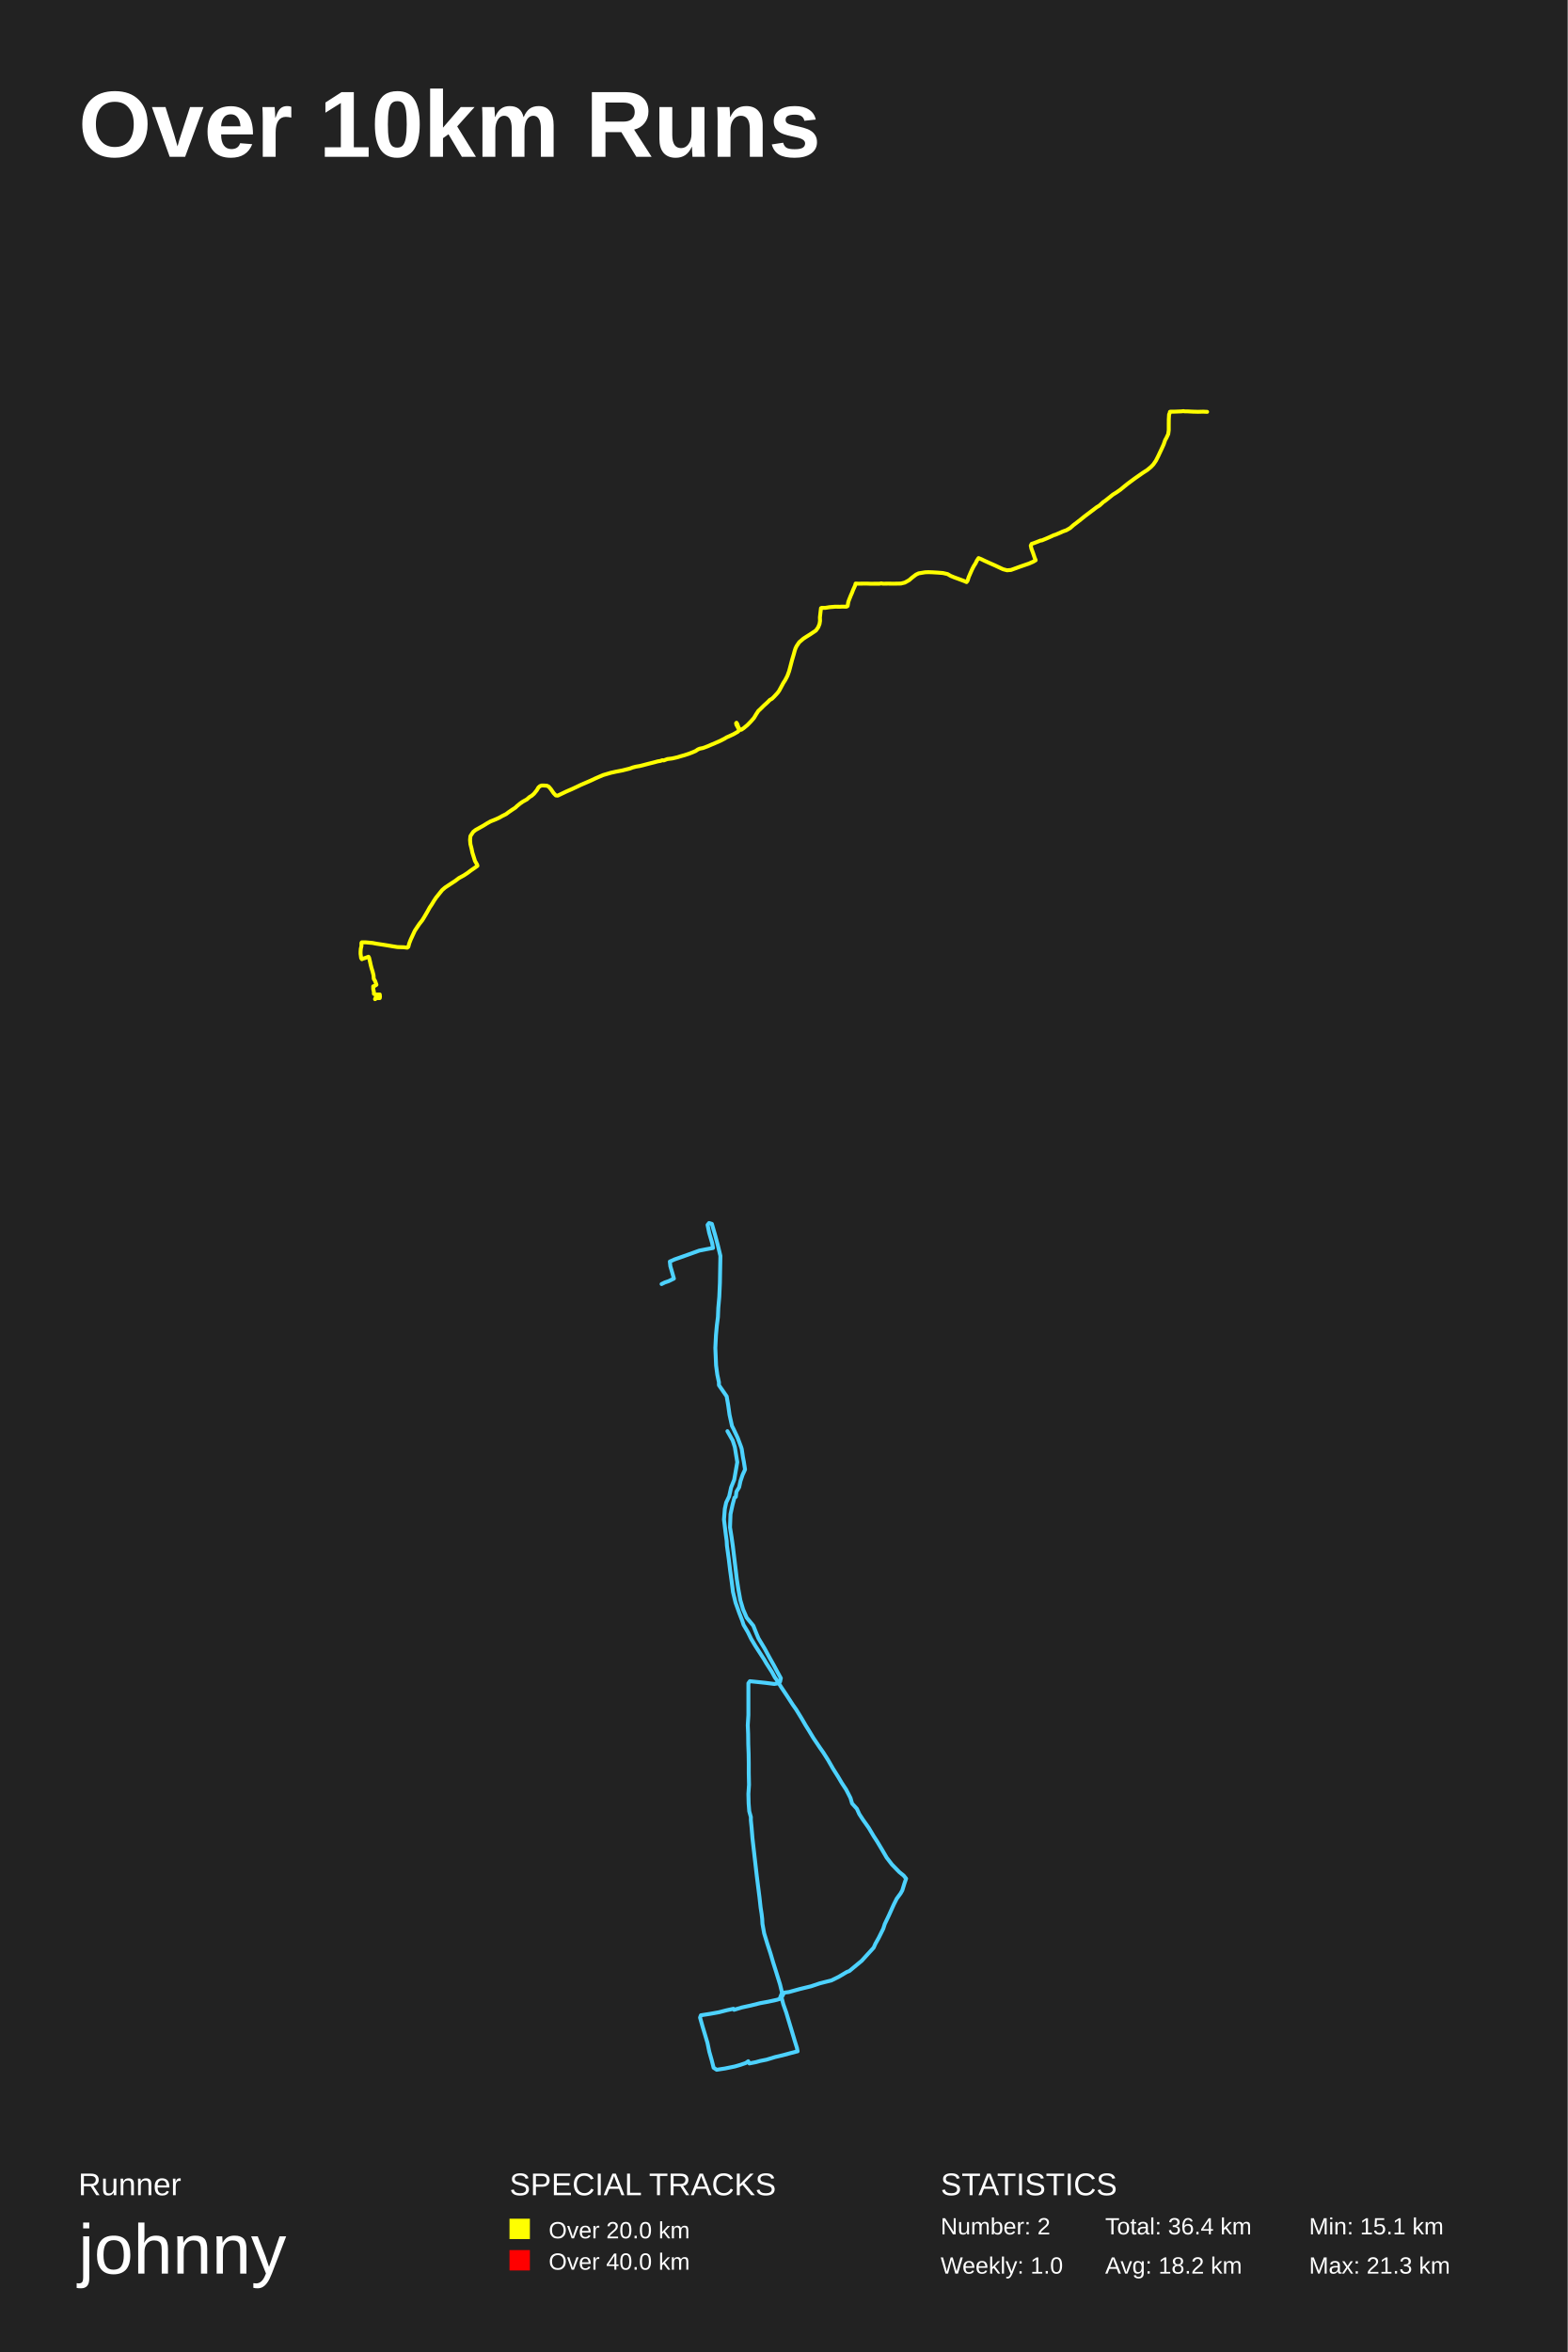
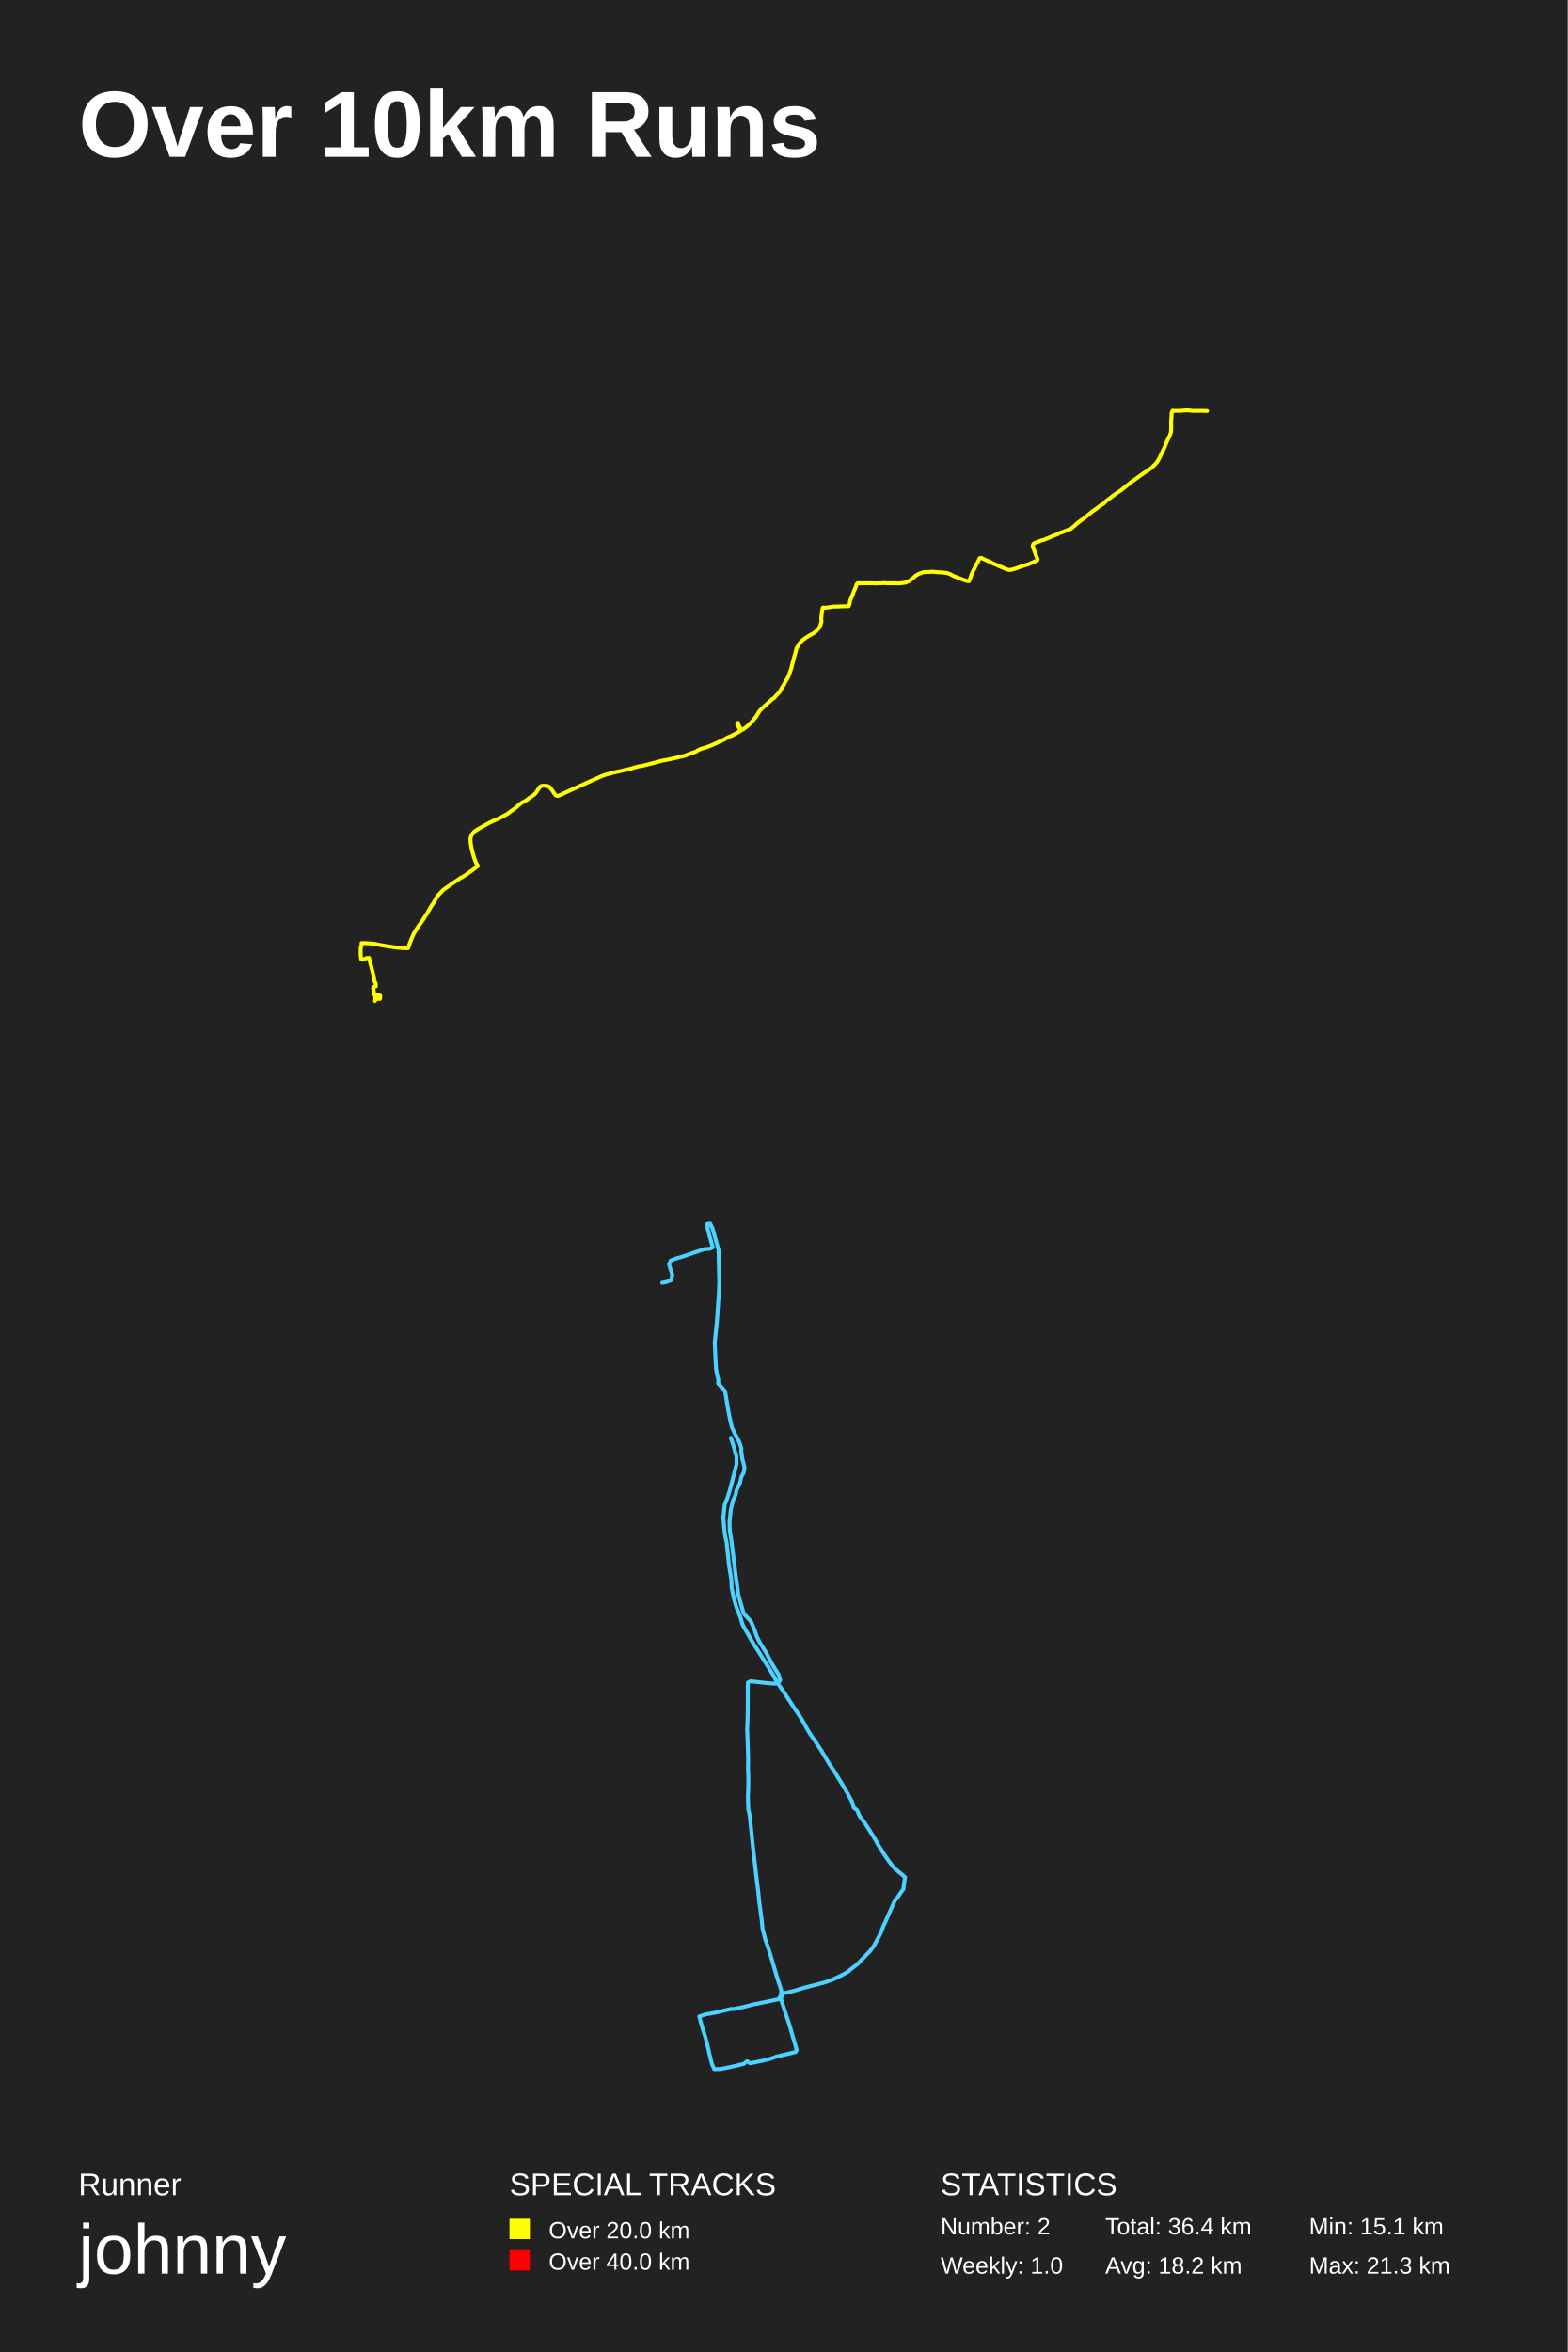
<svg xmlns="http://www.w3.org/2000/svg" baseProfile="full" height="300mm" version="1.1" viewBox="0,0,200,300" width="200mm">
  <defs />
  <rect fill="#222222" height="300" width="200" x="0" y="0" />
  <text fill="#FFFFFF" style="font-size:12px; font-family:Arial; font-weight:bold;" x="10" y="20">Over 10km Runs</text>
  <text fill="#FFFFFF" style="font-size:4px; font-family:Arial" x="10" y="280">Runner</text>
  <text fill="#FFFFFF" style="font-size:9px; font-family:Arial" x="10" y="290">johnny</text>
  <text fill="#FFFFFF" style="font-size:4px; font-family:Arial" x="65" y="280">SPECIAL TRACKS</text>
  <rect fill="yellow" height="2.6" width="2.6" x="65" y="283" />
  <text fill="#FFFFFF" style="font-size:3px; font-family:Arial" x="70" y="285.5">Over 20.0 km</text>
  <rect fill="red" height="2.6" width="2.6" x="65" y="287" />
  <text fill="#FFFFFF" style="font-size:3px; font-family:Arial" x="70" y="289.5">Over 40.0 km</text>
  <text fill="#FFFFFF" style="font-size:4px; font-family:Arial" x="120" y="280">STATISTICS</text>
  <text fill="#FFFFFF" style="font-size:3px; font-family:Arial" x="120" y="285">Number: 2</text>
  <text fill="#FFFFFF" style="font-size:3px; font-family:Arial" x="120" y="290">Weekly: 1.0</text>
  <text fill="#FFFFFF" style="font-size:3px; font-family:Arial" x="141" y="285">Total: 36.4 km</text>
  <text fill="#FFFFFF" style="font-size:3px; font-family:Arial" x="141" y="290">Avg: 18.2 km</text>
  <text fill="#FFFFFF" style="font-size:3px; font-family:Arial" x="167" y="285">Min: 15.1 km</text>
  <text fill="#FFFFFF" style="font-size:3px; font-family:Arial" x="167" y="290">Max: 21.3 km</text>
-   <polyline fill="none" opacity="1" points="154.0,52.532 153.499,52.507 152.852,52.524 152.191,52.507 151.516,52.473 151.152,52.473 150.985,52.439 150.687,52.473 149.801,52.507 149.314,52.507 149.256,52.532 149.242,52.651 149.147,52.872 149.111,53.484 149.104,54.182 149.104,54.87 149.038,55.364 148.791,55.891 148.653,56.12 148.465,56.664 148.239,57.166 147.978,57.719 147.731,58.246 147.469,58.756 147.15,59.224 146.845,59.547 146.365,59.946 145.784,60.32 145.297,60.661 144.752,61.043 144.324,61.358 143.902,61.672 143.474,62.012 142.951,62.446 142.442,62.803 141.985,63.084 141.542,63.441 141.127,63.772 140.953,63.908 140.764,64.027 140.27,64.478 139.922,64.69 139.326,65.141 138.854,65.498 138.367,65.864 137.866,66.272 137.343,66.68 136.929,66.994 136.529,67.351 136.042,67.632 135.563,67.802 135.236,67.955 134.655,68.202 134.451,68.261 133.856,68.533 133.34,68.754 132.897,68.933 132.759,68.941 132.439,69.069 131.916,69.273 131.618,69.366 131.502,69.596 131.589,69.995 131.793,70.539 131.996,71.143 132.127,71.458 131.814,71.645 131.277,71.883 130.093,72.291 129.613,72.469 128.974,72.699 128.473,72.741 127.964,72.605 126.969,72.138 126.163,71.781 125.567,71.509 125.204,71.33 124.841,71.185 124.63,71.5 124.47,71.832 124.209,72.248 124.013,72.631 123.809,73.09 123.584,73.608 123.439,74.067 123.308,74.246 123.061,74.135 122.385,73.88 121.717,73.634 121.281,73.455 120.889,73.226 120.293,73.09 119.654,73.039 118.949,72.996 118.448,72.979 118.019,72.996 117.198,73.132 116.857,73.294 116.356,73.676 115.985,73.999 115.441,74.305 114.932,74.433 113.995,74.45 113.298,74.441 112.651,74.45 112.426,74.407 112.222,74.45 111.728,74.45 111.133,74.458 110.661,74.441 110.116,74.441 109.513,74.45 109.157,74.433 109.084,74.696 108.844,75.223 108.67,75.674 108.554,75.929 108.329,76.49 108.227,76.77 108.133,77.297 108.002,77.383 107.428,77.374 107.152,77.391 106.556,77.383 105.83,77.442 105.263,77.536 104.834,77.527 104.74,77.57 104.667,78.173 104.602,78.751 104.617,79.193 104.551,79.593 104.377,80.026 104.086,80.426 103.781,80.63 103.374,80.902 102.859,81.225 102.503,81.454 101.965,81.913 101.631,82.406 101.486,82.704 101.384,83.018 101.246,83.52 101.05,84.174 100.795,85.151 100.672,85.61 100.454,86.205 100.171,86.749 99.938,87.106 99.619,87.701 99.393,88.118 99.205,88.373 98.776,88.84 98.493,89.121 98.209,89.282 97.926,89.571 97.418,90.03 96.931,90.514 96.756,90.667 96.451,91.135 96.183,91.585 95.79,92.027 95.354,92.478 94.882,92.869 94.57,93.081 94.432,93.09 94.214,92.792 94.054,92.342 93.96,92.189 93.909,92.248 93.96,92.486 94.04,92.588 94.316,93.141 94.127,93.336 93.575,93.651 92.993,93.923 92.703,94.05 92.441,94.211 91.875,94.5 91.352,94.73 90.749,94.985 90.262,95.197 89.688,95.41 89.267,95.495 89.013,95.605 88.758,95.784 88.366,95.954 87.908,96.132 87.342,96.319 86.826,96.464 86.419,96.591 85.751,96.744 85.141,96.82 84.683,96.99 84.487,96.965 84.254,97.058 83.927,97.109 83.455,97.237 82.678,97.432 82.002,97.611 81.625,97.704 81.123,97.789 80.731,97.891 80.332,98.036 79.373,98.274 78.581,98.427 77.927,98.571 77.469,98.707 76.946,98.86 76.467,99.064 75.944,99.293 75.494,99.506 75.174,99.65 74.622,99.888 74.106,100.109 73.576,100.364 72.936,100.662 72.268,100.951 71.149,101.486 70.91,101.46 70.619,101.154 70.263,100.636 69.994,100.33 69.769,100.22 69.391,100.194 69.094,100.194 68.89,100.271 68.694,100.441 68.476,100.806 68.127,101.239 67.815,101.511 67.59,101.639 67.415,101.783 67.219,101.962 66.696,102.251 66.377,102.472 65.97,102.803 65.752,103.016 65.374,103.262 64.924,103.568 64.561,103.84 64.081,104.078 63.623,104.333 63.086,104.571 62.585,104.766 62.149,105.012 61.669,105.31 61.139,105.607 60.681,105.862 60.376,106.1 60.158,106.423 60.013,106.652 59.969,107.137 60.013,107.672 60.158,108.233 60.26,108.743 60.434,109.295 60.594,109.805 60.87,110.289 60.907,110.442 60.551,110.697 60.057,111.037 59.643,111.351 59.163,111.666 58.836,111.844 58.553,111.997 58.095,112.345 57.521,112.719 56.788,113.204 56.41,113.526 55.633,114.495 55.378,114.877 55.073,115.379 54.819,115.752 54.514,116.305 54.1,117.01 53.875,117.375 53.504,117.843 53.177,118.327 52.916,118.726 52.654,119.287 52.385,119.873 52.218,120.306 52.088,120.774 51.95,120.876 51.535,120.825 51.354,120.816 50.991,120.808 50.707,120.799 50.112,120.706 49.523,120.604 48.884,120.502 48.049,120.374 47.511,120.272 47.308,120.255 46.661,120.196 46.153,120.196 46.109,120.264 46.109,120.519 46.116,120.646 46.029,121.012 46.0,121.411 46.0,121.666 46.073,122.201 46.167,122.345 46.254,122.294 46.61,122.184 47.01,122.031 47.09,122.175 47.22,122.728 47.286,123.05 47.402,123.501 47.526,123.892 47.649,124.376 47.685,124.851 47.86,125.14 48.027,125.608 47.831,125.735 47.613,125.803 47.62,126.168 47.7,126.517 47.7,126.763 47.896,126.848 48.448,126.848 48.477,127.128 48.448,127.307 48.245,127.315 48.034,127.29 47.874,127.366 47.845,127.443 47.925,127.4 47.947,127.196 47.954,127.12" stroke="yellow" stroke-dasharray="none" stroke-linecap="round" stroke-linejoin="round" stroke-width="0.5" />
-   <polyline fill="none" opacity="1" points="92.803,182.546 93.479,183.742 93.746,184.57 94.061,186.501 93.668,188.746 93.275,189.72 93.023,190.861 92.645,191.652 92.472,192.443 92.394,193.418 92.362,193.822 92.598,195.735 92.708,196.545 92.74,197.152 92.976,198.881 93.149,200.315 93.353,201.805 93.511,203.056 93.841,204.417 94.313,205.741 94.69,206.716 94.863,207.25 95.414,208.188 95.839,209.052 96.389,209.972 97.475,211.645 97.774,212.16 98.482,213.264 98.859,213.963 99.08,214.257 99.662,215.195 100.401,216.298 101.141,217.439 101.581,218.064 102.258,219.168 102.792,220.087 103.139,220.639 103.784,221.706 104.602,222.919 105.042,223.545 105.624,224.464 106.269,225.586 106.93,226.634 107.386,227.407 107.953,228.271 108.503,229.338 108.708,230.037 109.321,230.717 109.62,231.379 110.076,232.078 110.832,233.144 111.445,234.174 111.933,234.928 112.546,235.958 113.113,236.933 113.789,237.815 114.717,238.772 115.284,239.231 115.598,239.618 115.378,240.261 115.111,241.125 114.89,241.512 114.403,242.174 114.025,242.928 113.396,244.325 112.877,245.41 112.688,245.999 112.106,247.175 111.681,247.929 111.461,248.426 110.721,249.235 109.935,250.099 108.959,250.908 108.362,251.405 108.031,251.533 107.009,252.14 106.08,252.6 104.617,252.968 103.469,253.354 102.037,253.703 100.637,254.089 100.039,254.163 99.709,254.788 99.929,255.634 100.307,256.7 100.637,257.804 101.015,259.054 101.377,260.267 101.675,261.224 101.754,261.646 100.968,261.849 99.882,262.143 98.875,262.382 97.79,262.713 96.972,262.878 96.437,263.026 95.603,263.191 95.477,262.989 95.461,262.915 95.147,263.136 94.454,263.375 93.762,263.577 92.504,263.835 91.434,264.0 91.041,263.743 90.789,262.75 90.49,261.702 90.254,260.562 89.908,259.403 89.593,258.355 89.31,257.344 89.42,257.05 90.6,256.866 91.717,256.664 92.724,256.406 93.573,256.222 93.652,256.351 94.627,256.057 95.807,255.799 96.987,255.505 97.994,255.321 99.095,255.082 99.457,254.972 99.772,254.181 99.52,253.133 99.017,251.515 98.639,250.32 98.309,249.198 97.884,247.893 97.491,246.605 97.27,245.392 97.239,244.766 97.16,244.104 97.035,243.295 96.893,242.008 96.72,240.647 96.547,239.268 95.996,234.469 95.886,233.126 95.792,232.188 95.792,231.765 95.587,231.03 95.508,230.018 95.477,228.823 95.556,227.646 95.524,226.138 95.524,224.942 95.508,223.729 95.461,222.46 95.446,221.191 95.398,220.05 95.477,218.763 95.477,217.476 95.477,215.857 95.477,214.698 95.666,214.441 96.389,214.514 97.617,214.643 98.781,214.79 99.237,214.717 99.52,214.496 99.615,214.055 99.111,213.135 98.749,212.455 98.151,211.388 97.554,210.284 96.767,208.978 96.547,208.463 96.106,207.36 95.257,206.33 94.801,205.281 94.454,204.123 94.203,202.725 93.998,201.419 93.857,200.205 93.495,197.225 93.337,196.103 93.133,194.816 93.196,193.123 93.463,191.909 93.699,191.026 93.872,190.916 93.951,190.272 94.297,189.702 94.47,188.911 94.738,188.12 95.052,187.439 94.895,186.446 94.785,185.876 94.627,184.827 94.549,184.57 94.108,183.393 93.573,182.252 93.385,181.884 93.07,180.449 92.897,179.217 92.708,178.113 91.717,176.678 91.717,176.31 91.513,175.354 91.355,174.158 91.261,171.932 91.339,170.332 91.45,169.099 91.591,167.995 91.638,166.836 91.764,165.42 91.843,163.653 91.906,160.195 91.575,158.815 91.245,157.582 90.82,156.11 90.458,156.0 90.27,156.239 90.474,157.251 90.852,158.539 90.962,159.183 90.16,159.33 89.216,159.514 87.894,159.992 86.651,160.434 86.069,160.636 85.456,160.912 85.519,161.501 85.755,162.31 85.975,163.083 85.298,163.414 84.811,163.58 84.402,163.782" stroke="#4DD2FF" stroke-dasharray="none" stroke-linecap="round" stroke-linejoin="round" stroke-width="0.5" />
+   <polyline fill="none" opacity="1" points="154.0,52.41 153.512,52.393 152.841,52.393 152.171,52.393 151.676,52.342 151.421,52.325 151.238,52.342 150.451,52.393 149.81,52.393 149.584,52.376 149.584,52.461 149.468,52.649 149.461,53.041 149.41,53.715 149.417,54.431 149.388,55.105 149.242,55.54 149.096,55.855 148.885,56.256 148.666,56.811 148.426,57.348 148.164,57.894 147.916,58.422 147.632,58.917 147.253,59.335 146.918,59.65 146.4,60.034 145.825,60.409 145.293,60.785 144.863,61.1 144.44,61.39 143.981,61.765 143.515,62.132 142.983,62.558 142.502,62.865 142.057,63.181 141.606,63.539 141.263,63.786 141.139,63.88 140.775,64.247 140.403,64.469 139.923,64.835 139.361,65.236 138.888,65.628 138.407,66.021 137.89,66.396 137.336,66.814 137.095,67.061 136.578,67.47 136.09,67.641 135.616,67.837 135.194,67.982 134.807,68.187 134.414,68.323 133.838,68.579 133.285,68.809 133.095,68.886 132.935,68.894 132.425,69.107 131.951,69.27 131.813,69.397 131.747,69.679 131.944,70.216 132.148,70.779 132.374,71.316 132.323,71.478 131.805,71.708 131.252,71.955 130.195,72.279 129.525,72.535 128.913,72.697 128.548,72.663 127.718,72.314 126.712,71.879 126.304,71.666 125.663,71.393 125.189,71.154 124.971,71.205 124.767,71.666 124.57,71.981 124.359,72.433 124.162,72.791 123.929,73.311 123.768,73.806 123.623,74.13 123.441,74.121 122.96,73.968 122.275,73.712 121.648,73.465 121.262,73.252 120.817,73.081 120.191,73.013 119.506,72.97 118.996,72.919 118.508,72.953 117.852,72.97 117.189,73.2 116.81,73.431 116.446,73.755 115.95,74.13 115.498,74.317 114.77,74.411 113.859,74.394 113.152,74.403 112.722,74.36 112.533,74.394 112.176,74.394 111.651,74.411 111.17,74.394 110.602,74.394 110.019,74.403 109.421,74.386 109.283,74.522 109.159,74.923 108.933,75.4 108.817,75.758 108.642,76.176 108.46,76.585 108.387,77.046 108.27,77.319 107.855,77.327 107.476,77.327 107.061,77.353 106.354,77.361 105.727,77.455 105.305,77.515 104.977,77.489 104.889,77.856 104.816,78.427 104.765,78.862 104.794,79.305 104.649,79.783 104.481,80.115 104.08,80.541 103.782,80.772 103.301,81.036 102.762,81.368 102.361,81.675 101.982,82.076 101.698,82.571 101.61,82.716 101.486,83.236 101.312,83.824 101.151,84.421 100.94,85.29 100.721,85.904 100.495,86.475 100.182,86.978 99.964,87.404 99.716,87.78 99.468,88.248 99.14,88.598 98.747,89.033 98.448,89.229 98.273,89.408 97.807,89.817 97.319,90.269 96.983,90.584 96.779,90.874 96.481,91.369 96.145,91.803 95.723,92.272 95.271,92.681 94.79,93.039 94.652,93.099 94.528,93.039 94.28,92.579 94.149,92.204 94.069,92.23 94.04,92.247 94.12,92.528 94.331,92.92 94.47,93.218 94.003,93.491 93.42,93.807 92.881,94.045 92.67,94.148 92.305,94.369 91.795,94.591 91.213,94.872 90.622,95.119 90.076,95.332 89.529,95.486 89.282,95.58 88.997,95.716 88.757,95.886 88.334,96.014 87.744,96.244 87.227,96.432 86.666,96.551 86.382,96.628 85.536,96.824 84.939,96.943 84.72,96.978 84.473,97.02 84.101,97.122 83.809,97.199 83.343,97.327 82.44,97.557 81.842,97.702 81.543,97.736 80.99,97.881 80.552,98.018 79.991,98.154 78.993,98.384 78.352,98.52 77.871,98.657 77.295,98.802 76.785,98.981 76.253,99.228 75.802,99.424 75.474,99.577 74.971,99.799 74.403,100.055 73.944,100.268 73.339,100.541 72.683,100.839 71.328,101.47 71.109,101.521 70.861,101.427 70.519,100.916 70.169,100.447 69.951,100.293 69.717,100.225 69.266,100.217 69.062,100.251 68.858,100.37 68.624,100.728 68.399,101.086 68.144,101.359 67.779,101.615 67.51,101.785 67.422,101.862 67.065,102.134 66.65,102.339 66.235,102.629 65.95,102.902 65.717,103.098 65.207,103.456 64.77,103.788 64.362,104.01 63.925,104.257 63.444,104.487 62.919,104.709 62.424,104.947 61.936,105.22 61.44,105.501 60.959,105.765 60.515,106.064 60.274,106.354 60.121,106.584 60.019,106.95 60.034,107.444 60.114,108.007 60.245,108.561 60.398,109.123 60.558,109.609 60.755,110.112 60.974,110.453 60.675,110.666 60.369,110.922 59.888,111.254 59.451,111.578 58.992,111.859 58.737,111.987 58.343,112.268 57.826,112.609 57.294,112.984 56.544,113.504 55.8,114.297 55.494,114.834 55.29,115.183 54.933,115.72 54.7,116.137 54.481,116.512 54.03,117.211 53.709,117.688 53.374,118.149 53.031,118.685 52.791,119.086 52.536,119.657 52.296,120.271 52.164,120.645 52.055,120.944 51.691,120.935 51.479,120.935 51.13,120.901 50.875,120.884 50.423,120.841 49.825,120.748 49.213,120.654 48.368,120.509 47.792,120.381 47.399,120.347 46.947,120.313 46.401,120.288 46.117,120.296 46.124,120.526 46.124,120.671 46.022,120.816 46.007,121.429 46.007,121.668 46.036,122.026 46.08,122.358 46.211,122.426 46.503,122.316 46.794,122.196 47.086,122.179 47.159,122.512 47.282,123.04 47.355,123.262 47.501,123.858 47.603,124.233 47.72,124.727 47.727,125.068 47.953,125.477 47.945,125.818 47.712,125.861 47.603,126.048 47.698,126.5 47.69,126.755 47.785,126.951 48.164,126.943 48.507,127.002 48.485,127.394 48.375,127.411 48.142,127.403 47.924,127.42 47.843,127.675 47.88,127.522 47.88,127.292 47.96,127.266" stroke="yellow" stroke-dasharray="none" stroke-linecap="round" stroke-linejoin="round" stroke-width="0.5" />
+   <polyline fill="none" opacity="1" points="93.243,183.411 93.558,184.349 93.951,185.766 93.967,186.759 93.243,189.573 93.023,190.364 92.771,191.137 92.456,191.928 92.331,193.123 92.283,193.602 92.425,195.239 92.504,195.864 92.708,196.802 92.818,197.906 93.007,199.653 93.306,201.511 93.337,202.467 93.589,203.736 93.967,205.042 94.502,206.385 94.706,207.158 94.989,207.691 95.446,208.463 96.122,209.659 96.751,210.615 97.554,211.903 98.073,212.712 98.671,213.705 98.828,214.036 99.237,214.717 99.929,215.728 100.684,216.869 101.251,217.751 101.849,218.616 102.383,219.462 102.887,220.4 103.375,221.191 104.13,222.294 104.822,223.342 105.152,223.912 105.86,225.089 106.505,226.046 106.946,226.781 107.591,227.811 108.141,228.768 108.708,229.816 108.912,230.57 109.353,230.901 109.652,231.618 110.391,232.611 111.083,233.696 111.681,234.671 112.122,235.462 112.751,236.455 113.396,237.392 114.12,238.312 115.048,239.084 115.473,239.452 115.425,239.654 115.237,241.015 114.953,241.346 114.529,241.99 114.182,242.394 113.632,243.59 113.034,244.969 112.688,245.686 112.358,246.569 111.886,247.47 111.492,248.205 110.989,248.867 110.249,249.639 109.384,250.522 108.425,251.276 108.22,251.478 107.465,251.901 106.316,252.453 105.278,252.839 103.752,253.243 102.667,253.519 101.251,253.942 100.197,254.2 99.851,254.218 99.63,254.972 100.039,256.259 100.37,257.252 100.763,258.429 101.141,259.771 101.439,260.764 101.644,261.499 101.487,261.738 100.37,262.014 99.143,262.29 98.277,262.603 97.506,262.805 96.704,262.97 95.713,263.173 95.524,263.062 95.383,262.934 95.273,262.934 94.895,263.246 93.872,263.504 92.913,263.706 91.922,263.908 91.119,263.926 90.82,263.246 90.569,262.253 90.317,261.15 90.034,259.992 89.672,258.852 89.373,257.84 89.216,257.197 90.018,256.939 91.355,256.7 92.173,256.498 93.29,256.241 93.573,256.259 93.935,256.185 95.131,255.928 96.012,255.689 97.459,255.395 98.529,255.174 99.316,255.009 99.63,254.494 99.662,253.832 99.111,252.14 98.781,251.019 98.403,249.731 98.026,248.499 97.632,247.378 97.27,245.943 97.176,244.858 97.129,244.619 97.003,243.571 96.877,242.689 96.736,241.309 96.563,239.967 96.012,235.186 95.87,233.77 95.744,232.519 95.713,232.096 95.587,231.269 95.461,230.735 95.414,229.135 95.461,228.179 95.477,226.763 95.43,225.531 95.446,224.354 95.414,223.103 95.367,221.816 95.32,220.547 95.367,219.517 95.398,218.101 95.398,216.501 95.398,215.324 95.414,214.606 95.776,214.441 96.861,214.57 98.057,214.698 99.001,214.754 99.316,214.643 99.536,214.294 99.331,213.595 98.891,212.896 98.34,211.976 97.758,210.818 96.909,209.475 96.515,208.666 96.264,207.893 95.792,206.79 94.879,205.815 94.565,204.711 94.203,203.442 94.014,202.063 93.841,200.794 93.746,200.021 93.337,196.692 93.101,195.165 93.07,194.135 93.243,192.516 93.526,191.358 93.715,190.953 93.857,190.659 93.951,190.088 94.407,189.15 94.565,188.414 94.895,187.789 94.974,187.09 94.706,186.115 94.565,185.122 94.58,184.735 94.313,183.926 93.762,182.878 93.385,182.087 93.164,181.185 92.913,179.916 92.677,178.499 92.504,177.451 91.607,176.439 91.654,176.09 91.355,174.71 91.277,173.349 91.182,171.288 91.355,169.596 91.465,168.51 91.544,167.425 91.623,166.174 91.717,164.868 91.764,163.396 91.67,159.44 91.355,158.3 90.899,156.662 90.6,156.037 90.223,156.11 90.285,156.736 90.553,157.748 90.93,159.091 90.584,159.275 89.845,159.33 88.539,159.772 87.108,160.268 86.211,160.526 85.566,160.783 85.361,161.262 85.487,161.74 85.77,162.586 85.613,163.285 85.062,163.506 84.48,163.617" stroke="#4DD2FF" stroke-dasharray="none" stroke-linecap="round" stroke-linejoin="round" stroke-width="0.5" />
</svg>
